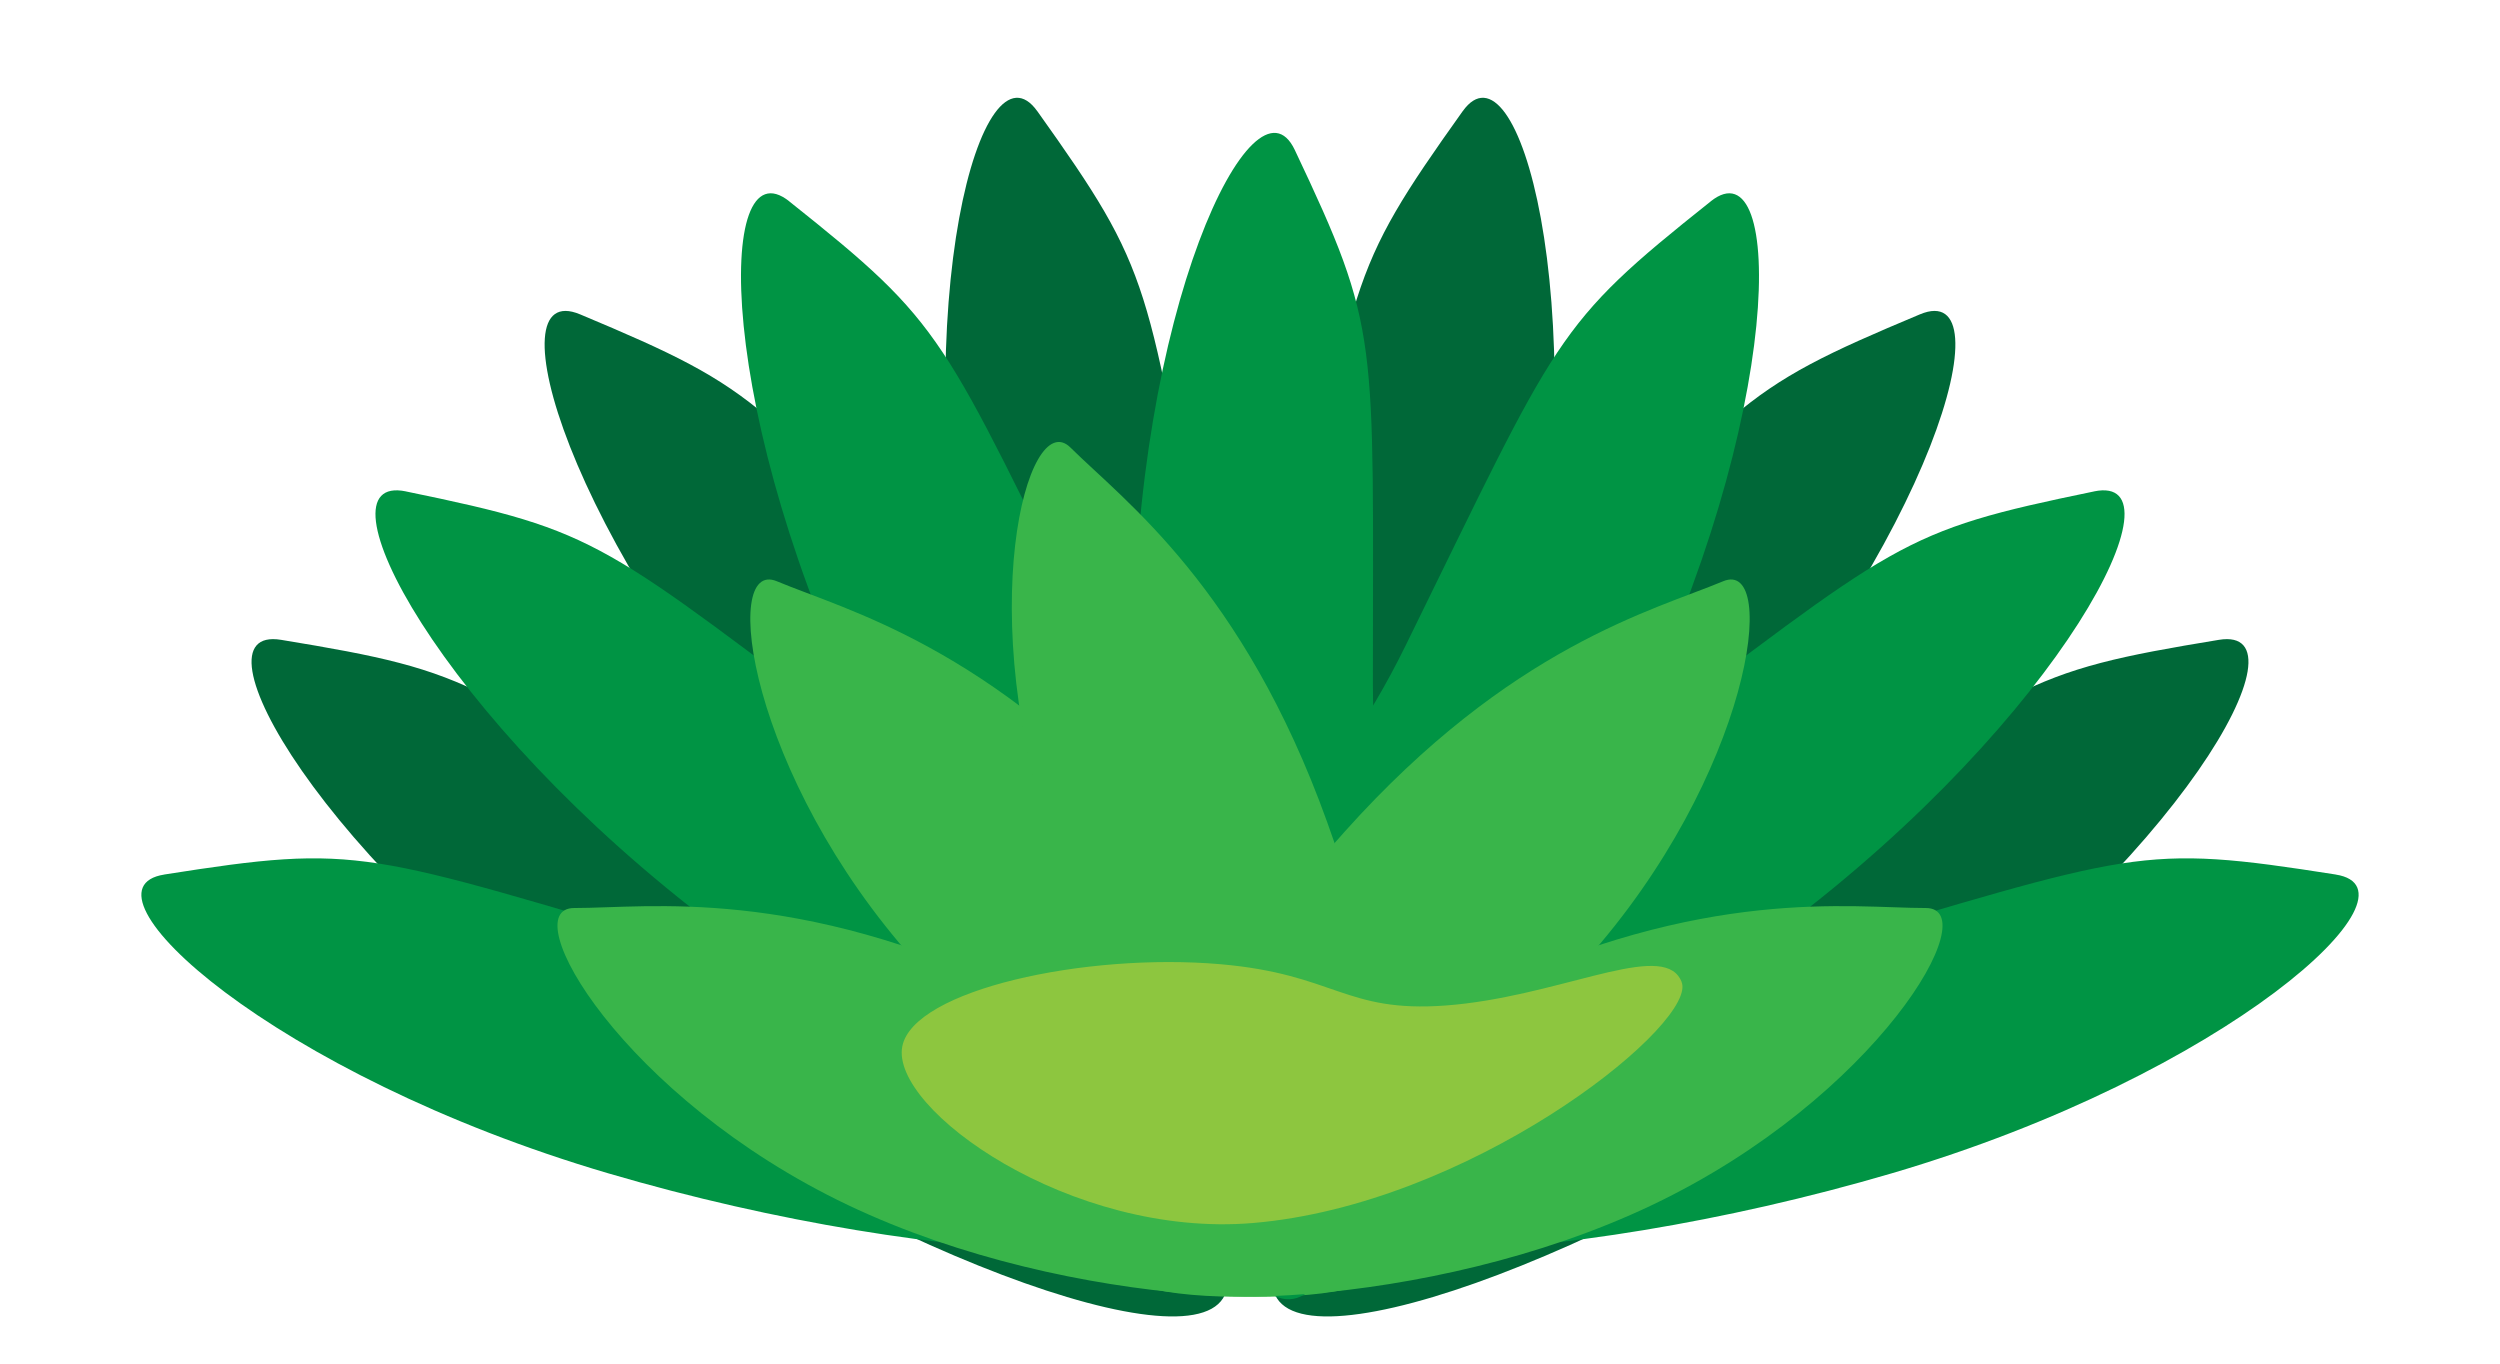
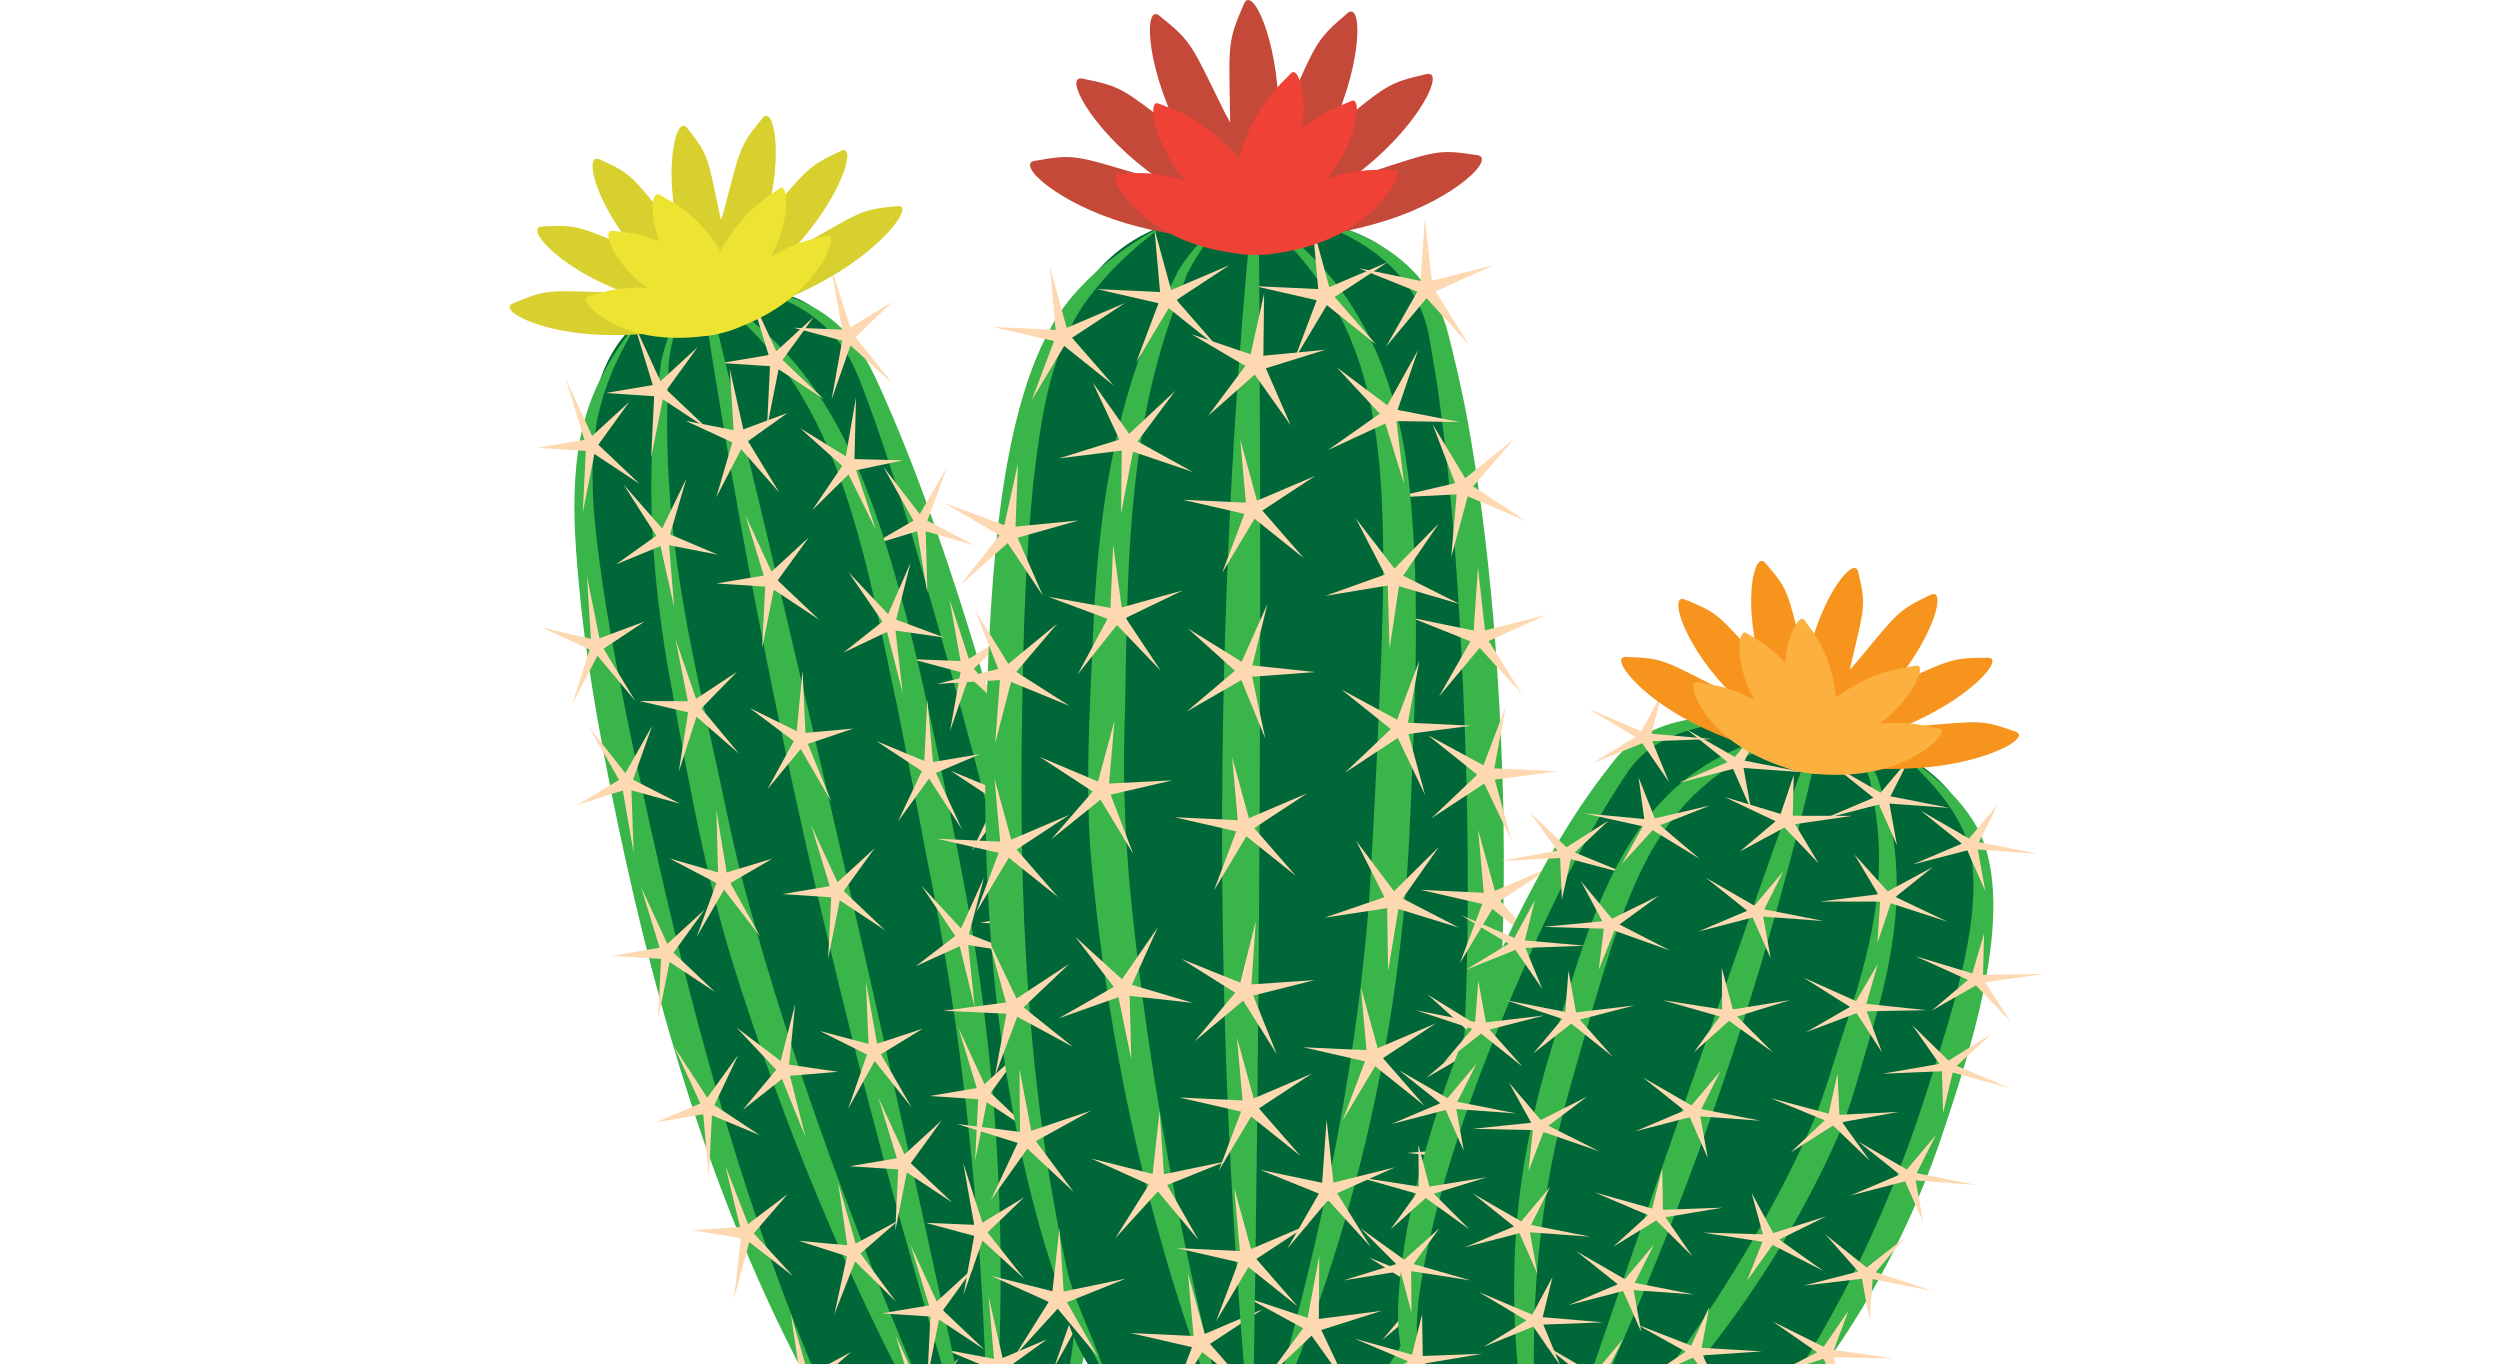
<svg xmlns="http://www.w3.org/2000/svg" id="Layer_1" data-name="Layer 1" viewBox="0 0 792 432">
  <defs>
    <style>
      .cls-1 {
-         fill: #8dc63f;
+         fill: #c54939;
      }

      .cls-2 {
-         fill: #009444;
+         fill: #fbb040;
      }

      .cls-3 {
+         fill: #ede331;
+       }
+ 
+       .cls-4 {
+         fill: #fed8b0;
+       }
+ 
+       .cls-5 {
+         fill: #d8d02e;
+       }
+ 
+       .cls-6 {
+         fill: #f7941d;
+       }
+ 
+       .cls-7 {
+         fill: #ef4136;
+       }
+ 
+       .cls-8 {
        fill: #006838;
      }

-       .cls-4 {
+       .cls-9 {
        fill: #39b54a;
      }
    </style>
  </defs>
-   <path class="cls-3" d="M608.24,99.58c-58.49,24.53-57.23,26.71-131.35,109.27-74.12,82.55-142.49,57.16-113.18,158.37,8.34,28.78,100.46-30.67,174.58-113.23,74.12-82.55,97.59-165.99,69.96-154.41Z" />
-   <path class="cls-3" d="M702.95,202.7c-62.58,10.31-61.86,12.74-153.08,75.88-91.22,63.15-151.86,22.61-146.78,127.85,1.44,29.93,104.83-6.58,196.06-69.72,91.22-63.15,133.38-138.88,103.81-134.01Z" />
-   <path class="cls-2" d="M739.97,277.05c-62.66-9.86-62.73-7.33-169.17,23.98-106.44,31.31-151.28-26.21-179.5,75.31-8.03,28.87,101.6,26.67,208.03-4.64,106.44-31.31,170.24-89.99,140.63-94.64Z" />
-   <path class="cls-2" d="M663.42,155.68c-62.12,12.81-61.3,15.2-149.93,81.94-88.62,66.74-150.83,28.67-141.55,133.62,2.64,29.85,104.49-10.76,193.11-77.51,88.62-66.74,127.72-144.11,98.37-138.06Z" />
-   <path class="cls-3" d="M463.36,35.25c-36.8,51.66-34.57,52.86-54.07,162.08-19.51,109.22-90.99,123.66-12.76,194.24,22.25,20.07,69.23-79,88.73-188.22,19.51-109.22-4.51-192.5-21.89-168.1Z" />
-   <path class="cls-2" d="M541.97,63.79c-49.63,39.5-47.82,41.26-96.73,140.84-48.9,99.59-121.6,93.73-65.9,183.16,15.84,25.44,88.35-56.81,137.25-156.4,48.9-99.59,48.82-186.26,25.37-167.61Z" />
-   <path class="cls-3" d="M183.76,99.58c58.49,24.53,57.23,26.71,131.35,109.27,74.12,82.55,142.49,57.16,113.18,158.37-8.34,28.78-100.46-30.67-174.58-113.23-74.12-82.55-97.59-165.99-69.96-154.41Z" />
-   <path class="cls-3" d="M89.05,202.7c62.58,10.31,61.86,12.74,153.08,75.88,91.22,63.15,151.86,22.61,146.78,127.85-1.44,29.93-104.83-6.58-196.06-69.72-91.22-63.15-133.38-138.88-103.81-134.01Z" />
-   <path class="cls-2" d="M52.03,277.05c62.66-9.86,62.73-7.33,169.17,23.98,106.44,31.31,151.28-26.21,179.5,75.31,8.03,28.87-101.6,26.67-208.03-4.64-106.44-31.31-170.24-89.99-140.63-94.64Z" />
-   <path class="cls-2" d="M128.58,155.68c62.12,12.81,61.3,15.2,149.93,81.94,88.62,66.74,150.83,28.67,141.55,133.62-2.64,29.85-104.49-10.76-193.11-77.51-88.62-66.74-127.72-144.11-98.37-138.06Z" />
-   <path class="cls-3" d="M328.64,35.25c36.8,51.66,34.57,52.86,54.07,162.08,19.51,109.22,90.99,123.66,12.76,194.24-22.25,20.07-69.23-79-88.73-188.22-19.51-109.22,4.51-192.5,21.89-168.1Z" />
-   <path class="cls-2" d="M250.03,63.79c49.63,39.5,47.82,41.26,96.73,140.84,48.9,99.59,121.6,93.73,65.9,183.16-15.84,25.44-88.35-56.81-137.25-156.4-48.9-99.59-48.82-186.26-25.37-167.61Z" />
-   <path class="cls-4" d="M437.63,402.71c-6.26,13.15-97.65,13.02-169-20.95-71.36-33.98-106.08-94.1-86.72-94.1,23.84,0,69.95-7.01,141.3,26.96,71.36,33.98,120.68,74.94,114.42,88.09Z" />
-   <path class="cls-4" d="M437.64,388.94c-10.85,9.72-95.11-25.65-147.84-84.53-52.72-58.88-61.56-127.74-43.7-120.27,21.99,9.2,67.24,20.51,119.96,79.39,52.72,58.88,82.43,115.69,71.58,125.41Z" />
-   <path class="cls-2" d="M410.19,47.51c27.14,57.33,24.74,58.11,24.74,169.06,0,110.95,67.84,137.73-21.58,193.46-25.43,15.85-54.26-89.94-54.26-200.89,0-110.95,38.28-188.71,51.1-161.63Z" />
-   <path class="cls-4" d="M439.64,403.57c-13.71,4.93-78.49-59.52-105.22-133.9-26.73-74.38-9.03-141.51,4.71-127.88,16.92,16.79,54.6,44.28,81.32,118.66,26.73,74.38,32.89,138.19,19.18,143.12Z" />
-   <path class="cls-4" d="M354.37,402.71c6.26,13.15,97.65,13.02,169-20.95,71.36-33.98,106.08-94.1,86.72-94.1-23.84,0-69.95-7.01-141.3,26.96-71.36,33.98-120.68,74.94-114.42,88.09Z" />
-   <path class="cls-4" d="M354.36,388.94c10.85,9.72,95.11-25.65,147.84-84.53,52.72-58.88,61.56-127.74,43.7-120.27-21.99,9.2-67.24,20.51-119.96,79.39-52.72,58.88-82.43,115.69-71.58,125.41Z" />
-   <path class="cls-1" d="M285.85,331.48c-3.9,19.87,53.33,60.84,111.09,55.97,68.21-5.75,137.31-60.35,136.05-75.24-.06-.73-.4-1.86-1.33-3.05-7.73-10.02-39.23,6.81-73.63,9.38-31.99,2.38-35.01-9.92-71.44-13.08-42.72-3.71-97.22,8.11-100.74,26.03Z" />
+   <g>
+     <path class="cls-8" d="M321.09,262.63c20.23,80.67,30.75,141.07,17.55,182.14-2.47,7.68-7.92,23.92-21.15,30.27-17.61,8.44-36.58-5.06-38.85-6.74-13.28-9.87-20.27-24.78-23.74-32.45-29.43-65.18-48.69-150.35-50.61-159-2.48-11.15-15.17-66.2-17.51-122.02-.53-12.61-.79-31.23,8.5-45.16,8.29-12.43,20.59-15.72,25.64-17.08,0,0,15.11-4.05,30.42,1.48,15.41,5.56,35.02,30.14,69.74,168.57Z" />
+     <g>
+       <path class="cls-9" d="M307.59,476.28c-32.42-54.4-57.51-113.17-76.22-173.66-9.12-30.48-14.43-61.67-20.11-93-4.15-25.46-6.37-51.58-3.91-77.36.47-5.97,1.36-11.9,2.12-17.83,1.58-6.98,4.27-13.83,8.14-19.85-3,6.45-4.88,13.26-5.77,20.3-.07,3.43-.24,7.9-.39,11.69-.5,17.6.72,35.22,3.14,52.64,3.56,25.32,9.73,49.99,15,75.09,1.61,7.72,3.31,15.29,5.18,22.89,18.06,68.41,44.29,134.33,72.82,199.1h0Z" />
+       <polygon class="cls-4" points="209.24 120.77 200.96 102.85 206.8 121.99 191.83 124.51 207.24 125.52 206.28 145 209.97 126.48 224.34 136 211.2 123.54 221.04 109.94 209.24 120.77" />
+       <polygon class="cls-4" points="209.77 167.43 197.53 153.48 207.91 169.71 195.16 178.8 209.25 172.98 213.61 192.55 211.95 172.72 227.4 175.73 212.27 169.3 217.46 151.59 209.77 167.43" />
+       <polygon class="cls-4" points="220.51 221.38 214 202.49 217.92 222.15 202.58 222.07 218 225.67 215.03 244.5 220.65 227.06 234.15 238.78 222.19 224.41 233.51 212.82 220.51 221.38" />
+       <polygon class="cls-4" points="230.21 276.4 226.95 256.65 227.48 276.4 212.11 271.96 226.96 279.75 220.72 296.76 229.37 281.83 240.88 296.78 231.38 279.76 244.73 271.99 230.21 276.4" />
+       <polygon class="cls-4" points="250.26 340.81 265.44 339.54 249.99 337.28 251.92 318.07 247.3 336.11 233.31 325.51 245.91 338.91 235.33 351.58 247.74 341.82 255.19 360.24 250.26 340.81" />
+       <polygon class="cls-4" points="271.07 393.97 265.53 374.72 268.42 394.51 252.99 393.08 268.32 397.99 264.32 416.36 270.9 399.61 283.86 412.39 272.6 397.12 284.61 386.65 271.07 393.97" />
+       <polygon class="cls-4" points="292.05 441.06 283.76 423.13 289.6 442.27 274.64 444.8 290.05 445.8 289.09 465.29 292.77 446.76 307.14 456.28 294.01 443.83 303.85 430.23 292.05 441.06" />
+     </g>
+     <g>
+       <path class="cls-9" d="M272.87,461.14c-6.31-10.1-14.27-19.04-20.07-29.5-27.31-52.96-44.4-110.67-56.68-168.8-4.87-23.29-9.34-46.7-12.01-70.36-2.27-23.4-5.13-49.18,5.49-71.2,3.46-7.19,7.82-13.97,13.15-19.88-6.46,9.73-11.4,20.65-13.67,32.1-3.24,19.2-.03,38.81,2.8,57.92,3.89,23.2,8.77,46.33,13.91,69.33,12.67,57.47,27.96,114.67,50.28,169.22,4.86,10.76,11.89,20.46,16.81,31.19h0Z" />
+       <polygon class="cls-4" points="187.58 138.11 179.3 120.19 185.14 139.33 170.17 141.86 185.58 142.86 184.62 162.34 188.31 143.82 202.68 153.34 189.54 140.89 199.38 127.29 187.58 138.11" />
+       <polygon class="cls-4" points="189.92 202.21 185.95 182.57 187.2 202.38 171.78 198.85 186.81 205.78 181.24 223.25 189.28 207.72 201.26 222.05 191.2 205.52 204.18 196.91 189.92 202.21" />
+       <polygon class="cls-4" points="198.11 244.96 186.48 230.15 196.12 247.07 182.84 255.03 197.31 250.42 200.73 270.14 200.04 250.38 215.42 254.61 200.53 247.01 206.62 229.9 198.11 244.96" />
+       <polygon class="cls-4" points="211.41 299.03 203.12 281.11 208.96 300.25 194 302.78 209.41 303.78 208.45 323.26 212.13 304.74 226.5 314.26 213.36 301.81 223.21 288.21 211.41 299.03" />
+       <polygon class="cls-4" points="226.31 350.11 233.89 334.17 224.05 347.77 213.58 331.63 221.86 349.56 207.82 355.53 222.78 353 224.57 372.83 225.54 353.35 240.69 359.63 226.31 350.11" />
+       <polygon class="cls-4" points="234.46 388.73 219.24 389.71 234.7 392.26 232.53 411.4 237.37 393.48 251.26 404.33 238.8 390.71 249.54 378.28 237 387.78 229.76 369.24 234.46 388.73" />
+       <polygon class="cls-4" points="253.46 436.14 238.03 434.72 253.35 439.63 249.36 458 255.94 441.25 268.9 454.02 257.64 438.76 269.65 428.29 256.1 435.61 250.57 416.36 253.46 436.14" />
+     </g>
+     <g>
+       <path class="cls-9" d="M235.89,91.62c13.1.03,26.13,5.91,34.28,16.33,2.79,3.44,5.1,7.29,6.98,11.28,7.22,15.57,13.43,31.54,19.09,47.68,11.38,32.25,20.74,65.13,29.07,98.29,8.08,33.26,15.03,66.83,18.9,100.86,4.6,35.24,3.95,69.12-15.85,99.97,11.03-23.1,14.43-48.68,11.57-73.8-9.68-75.64-29.87-149.74-51.06-222.88-3.45-11.31-7.92-25.1-11.8-36.28-2.49-6.51-5.77-17.14-9.98-22.81-7.03-10.52-18.56-16.93-31.19-18.63h0Z" />
+       <polygon class="cls-4" points="269.41 103.73 263.26 84.7 266.79 104.42 251.41 103.83 266.81 107.92 263.45 126.59 269.43 109.41 282.74 121.53 271.04 106.81 282.62 95.64 269.41 103.73" />
+       <polygon class="cls-4" points="291.38 162.87 279.87 147.92 289.37 164.94 276.02 172.71 290.54 168.3 293.8 188.05 293.27 168.31 308.64 172.75 293.79 164.95 300.03 147.94 291.38 162.87" />
+       <polygon class="cls-4" points="306.91 208.72 300.77 189.7 304.3 209.41 288.92 208.83 304.32 212.92 300.96 231.58 306.94 214.4 320.25 226.52 308.54 211.81 320.13 200.63 306.91 208.72" />
+       <polygon class="cls-4" points="319.02 250.79 317.23 230.96 316.27 250.45 301.12 244.17 315.49 253.68 307.91 269.63 317.76 256.03 328.23 272.16 319.94 254.24 333.98 248.27 319.02 250.79" />
+       <polygon class="cls-4" points="327.94 288.54 319.65 270.62 325.5 289.76 310.53 292.29 325.94 293.29 324.98 312.77 328.66 294.25 343.03 303.77 329.9 291.32 339.74 277.72 327.94 288.54" />
+       <polygon class="cls-4" points="337.41 332.13 336.52 312.35 334.66 331.58 319.71 324.21 333.73 334.73 325.38 349.96 335.9 337.22 345.69 354 338.18 335.62 352.57 330.76 337.41 332.13" />
+       <polygon class="cls-4" points="342.88 367.73 333.09 350.95 340.6 369.34 326.21 374.2 341.37 372.83 342.26 392.61 344.12 373.37 359.07 380.74 345.06 370.23 353.4 355 342.88 367.73" />
+       <polygon class="cls-4" points="343.12 412.6 339.59 392.89 340.4 412.67 325 408.58 339.93 416.04 333.94 433.23 342.36 418.07 354.06 432.78 344.33 415.94 357.55 407.85 343.12 412.6" />
+     </g>
+     <g>
+       <path class="cls-9" d="M222.48,91.87c25.93,12.51,41.82,36.77,51.97,62.89,6.84,17.64,11.91,36.68,16.3,55.1,4.77,20.49,9.09,41.48,13.08,62.08,13.35,66.44,16.71,135.2,9.36,202.53-.64-67.45-5.68-134.57-19.17-200.64-2.67-14.25-6.87-35.15-9.69-49.63-10.39-47.42-18-103.64-61.86-132.33h0Z" />
+       <polygon class="cls-4" points="245.94 111.26 237.65 93.34 243.5 112.48 228.53 115.01 243.94 116.01 242.98 135.49 246.66 116.97 261.03 126.49 247.9 114.04 257.74 100.44 245.94 111.26" />
+       <polygon class="cls-4" points="270.7 145.44 271.18 125.85 267.96 144.58 253.42 135.61 266.81 147.58 257.34 161.62 268.82 150.28 277.51 167.93 271.23 148.96 286.06 145.83 270.7 145.44" />
+       <polygon class="cls-4" points="281.35 194.57 268.74 181.2 279.57 196.95 267.19 206.75 281.01 200.17 285.98 219.59 283.69 199.77 299.14 201.97 283.9 196.31 288.48 178.25 281.35 194.57" />
+       <polygon class="cls-4" points="295.57 241.41 293.78 221.58 292.82 241.07 277.67 234.79 292.04 244.3 284.47 260.25 294.31 246.65 304.78 262.78 296.5 244.86 310.54 238.89 295.57 241.41" />
+       <polygon class="cls-4" points="304.44 294.16 291.94 280.61 302.63 296.51 290.13 306.09 304.04 299.75 308.82 319.22 306.72 299.39 322.18 301.85 306.97 295.94 311.74 277.99 304.44 294.16" />
+       <polygon class="cls-4" points="311.89 343.48 303.6 325.56 309.44 344.7 294.48 347.22 309.89 348.23 308.93 367.71 312.61 349.19 326.98 358.71 313.84 346.25 323.68 332.65 311.89 343.48" />
+       <polygon class="cls-4" points="311.23 387.35 305.12 368.31 308.62 388.03 293.23 387.39 308.62 391.53 305.23 410.18 311.24 393.02 324.53 405.18 312.86 390.43 324.46 379.3 311.23 387.35" />
+       <polygon class="cls-4" points="318.98 433.48 331.68 424.3 317.62 430.22 313.18 410.67 314.92 430.49 299.48 427.59 314.62 433.93 309.51 451.68 317.12 435.77 329.42 449.65 318.98 433.48" />
+     </g>
+     <g>
+       <path class="cls-9" d="M312.09,476.84c-41.93-131.84-73.02-267.23-92.65-404.19,33.21,134.24,64.02,268.9,92.65,404.19h0Z" />
+       <polygon class="cls-4" points="235.48 136.03 231.18 116.76 232.41 136.27 217.2 133.31 232 140.14 226.9 157.58 234.82 142.3 246.88 156.04 236.97 139.76 249.52 130.81 235.48 136.03" />
+       <polygon class="cls-4" points="244.41 181.1 236.12 163.18 241.96 182.32 227 184.84 242.41 185.85 241.45 205.33 245.13 186.81 259.5 196.33 246.37 183.87 256.21 170.27 244.41 181.1" />
+       <polygon class="cls-4" points="255.92 235.67 270.32 230.81 255.15 232.18 254.26 212.4 252.4 231.63 237.46 224.27 251.47 234.78 243.13 250.01 253.65 237.28 263.43 254.06 255.92 235.67" />
+       <polygon class="cls-4" points="265.32 279.51 257.03 261.58 262.87 280.73 247.91 283.25 263.32 284.26 262.36 303.74 266.04 285.22 280.41 294.73 267.27 282.28 277.12 268.68 265.32 279.51" />
+       <polygon class="cls-4" points="277.86 330.65 274.33 310.94 275.14 330.71 259.74 326.62 274.67 334.09 268.68 351.28 277.1 336.12 288.8 350.83 279.07 333.99 292.29 325.9 277.86 330.65" />
+       <polygon class="cls-4" points="286.57 365.72 278.28 347.8 284.12 366.94 269.16 369.47 284.57 370.47 283.61 389.95 287.29 371.43 301.66 380.95 288.52 368.5 298.36 354.9 286.57 365.72" />
+       <polygon class="cls-4" points="296.76 412.33 288.47 394.41 294.32 413.55 279.35 416.07 294.76 417.08 293.8 436.56 297.48 418.04 311.85 427.56 298.72 415.1 308.56 401.5 296.76 412.33" />
+     </g>
+   </g>
+   <g>
+     <path class="cls-8" d="M472.52,255.42c1.87,83.15-2.69,144.37-32,181.38-5.48,6.92-17.37,21.5-36.31,24.68-25.21,4.23-45.59-13.22-48-15.37-14.14-12.63-18.68-28.73-20.84-36.99-18.35-70.15-17.63-157.47-17.51-166.33.15-11.42.31-67.92,14.03-122.82,3.1-12.41,8.35-30.6,24.49-42.05,14.4-10.22,31.23-10.65,38.14-10.82,0,0,20.67-.52,38.73,8.34,18.18,8.91,36.07,37.29,39.28,179.99Z" />
+     <g>
+       <path class="cls-9" d="M391.09,460.44c-24.51-59.16-39.2-122.26-45.2-185.98-2.26-23.15-.7-48.93.34-72.21,1.36-36.05,6.06-72.91,21.84-105.8,1.66-3.54,3.76-7.77,5.27-10.84,4.27-6.77,9.86-12.68,16.32-17.33-5.48,5.29-10.48,12.13-13.63,18.61-1.08,3.12-2.73,7.55-4.05,11.14-15.19,41.17-14.77,85.1-15.6,128.47-.94,23.62.42,47.13,3.25,70.58,6.2,55.2,17.33,109.64,31.47,163.37h0Z" />
+       <polygon class="cls-4" points="371.02 91.89 365.72 72.55 367.51 92.52 347.48 91.58 367.02 96.06 359.94 114.81 370.24 97.61 385.89 110.14 372.71 95.03 389.46 84.02 371.02 91.89" />
+       <polygon class="cls-4" points="357.71 137.45 346.13 121.09 354.62 139.25 335.48 145.21 355.38 142.74 355.13 162.79 358.93 143.1 377.92 149.53 360.37 139.84 372.36 123.76 357.71 137.45" />
+       <polygon class="cls-4" points="355.36 192.43 352.65 172.56 351.8 192.59 332.07 189.04 350.85 196.04 341.37 213.7 353.84 198 367.71 212.47 356.62 195.77 374.68 187.05 355.36 192.43" />
+       <polygon class="cls-4" points="351.36 248.22 353.08 228.24 347.85 247.59 329.38 239.79 346.17 250.75 333.03 265.9 348.65 253.32 358.99 270.49 351.86 251.75 371.38 247.22 351.36 248.22" />
+       <polygon class="cls-4" points="357.87 315.5 377.8 317.7 358.57 312 366.82 293.72 355.46 310.25 340.63 296.75 352.84 312.66 335.42 322.6 354.32 315.91 358.39 335.54 357.87 315.5" />
+       <polygon class="cls-4" points="368.73 371.99 367.37 351.99 365.16 371.91 345.71 367.03 363.98 375.28 353.33 392.27 366.83 377.44 379.68 392.83 369.76 375.41 388.36 367.93 368.73 371.99" />
+       <polygon class="cls-4" points="381.63 422.61 376.33 403.27 378.12 423.24 358.09 422.3 377.63 426.78 370.56 445.53 380.85 428.33 396.5 440.86 383.32 425.75 400.07 414.74 381.63 422.61" />
+     </g>
+     <g>
+       <path class="cls-9" d="M350.92,437.82c-4.94-11.14-12.13-21.1-16.46-32.57-19.22-57.98-23.74-119.93-22.01-180.68,1.49-36.69,3.1-102.26,27.13-130.54,8-9.39,17.99-16.88,28.89-22.49-9.64,7.03-18.51,15.43-25.31,25.2-10.94,16.49-13.49,36.86-15.81,56.15-2.45,23.79-3.16,47.94-3.53,71.92-1.14,59.9,1.53,120.44,14.6,179.08,3.2,11.61,9.25,22.33,12.5,33.93h0Z" />
+       <polygon class="cls-4" points="337.93 103.87 332.63 84.53 334.41 104.5 314.39 103.57 333.93 108.04 326.85 126.8 337.14 109.59 352.8 122.12 339.62 107.01 356.37 96 337.93 103.87" />
+       <polygon class="cls-4" points="321.71 166.83 322.5 146.79 318.17 166.37 299.36 159.43 316.64 169.6 304.23 185.34 319.24 172.05 330.38 188.72 322.37 170.34 341.67 164.89 321.71 166.83" />
+       <polygon class="cls-4" points="319.44 210.32 308.91 193.26 316.25 211.92 296.77 216.66 316.78 215.45 315.28 235.44 320.31 216.03 338.85 223.65 321.95 212.87 334.92 197.58 319.44 210.32" />
+       <polygon class="cls-4" points="320.36 266 315.06 246.66 316.85 266.63 296.82 265.7 316.37 270.17 309.29 288.93 319.58 271.72 335.23 284.25 322.05 269.14 338.8 258.13 320.36 266" />
+       <polygon class="cls-4" points="324.25 319.13 338.78 305.31 322.03 316.33 313.38 298.24 318.68 317.58 298.81 320.21 318.83 321.14 315.2 340.86 322.27 322.1 339.9 331.65 324.25 319.13" />
+       <polygon class="cls-4" points="323.16 358.59 303.27 356.09 322.4 362.08 313.88 380.22 325.49 363.88 340.11 377.59 328.15 361.5 345.71 351.83 326.71 358.23 322.95 338.54 323.16 358.59" />
+       <polygon class="cls-4" points="333.41 409.07 313.96 404.18 332.23 412.44 321.57 429.43 335.07 414.6 347.93 429.99 338.01 412.57 356.61 405.09 336.98 409.15 335.62 389.15 333.41 409.07" />
+     </g>
+     <g>
+       <path class="cls-9" d="M414.08,69.54c20.33,3.06,39.8,15.41,44.81,36.63,2.16,8.38,4.25,17.5,5.85,25.98,7.55,41.35,10.55,83.4,11.55,125.37.54,35.4-.63,70.97-5.9,106.03-.91,6.43-2.27,13.31-3.54,19.7-5.43,28.61-22.36,55.23-45.96,71.91,19.05-18.17,32.43-41.26,37.06-66.97,4.36-25.75,5.88-51.89,6.66-78.01.96-34.89.11-70.07-1.71-104.92-1.42-26.17-3.29-52.39-6.9-78.35-.77-6.02-2.07-13.39-3.1-19.37-3.12-20.11-20.33-32.36-38.84-38h0Z" />
+       <polygon class="cls-4" points="453.6 88.93 451.39 69.01 450.03 89.01 430.4 84.95 449 92.43 439.08 109.85 451.93 94.46 465.43 109.29 454.78 92.31 473.05 84.05 453.6 88.93" />
+       <polygon class="cls-4" points="464.18 151.52 453.83 134.35 460.97 153.08 441.44 157.62 461.46 156.62 459.74 176.59 464.98 157.24 483.44 165.05 466.65 154.09 479.79 138.94 464.18 151.52" />
+       <polygon class="cls-4" points="470.43 199.7 468.22 179.77 466.86 199.77 447.22 195.72 465.83 203.19 455.9 220.61 468.76 205.23 482.26 220.05 471.6 203.07 489.87 194.81 470.43 199.7" />
+       <polygon class="cls-4" points="473.4 243.41 477.04 223.7 469.96 242.45 452.34 232.9 467.99 245.43 453.46 259.24 470.21 248.22 478.85 266.31 473.55 246.98 493.43 244.35 473.4 243.41" />
+       <polygon class="cls-4" points="473.57 282.2 468.27 262.87 470.06 282.84 450.03 281.9 469.58 286.38 462.5 305.13 472.79 287.93 488.44 300.46 475.26 285.35 492.01 274.34 473.57 282.2" />
+       <polygon class="cls-4" points="472.7 326.8 477.48 307.33 469.32 325.64 452.28 315.08 467.18 328.5 451.87 341.44 469.23 331.42 476.81 349.98 472.65 330.37 492.64 328.9 472.7 326.8" />
+       <polygon class="cls-4" points="469.07 362.72 461.5 344.16 465.66 363.77 445.67 365.24 465.6 367.34 460.82 386.81 468.98 368.49 486.02 379.06 471.13 365.64 486.44 352.7 469.07 362.72" />
+       <polygon class="cls-4" points="455.93 406.48 457.29 386.47 452.41 405.92 433.8 398.44 450.79 409.1 437.93 424.48 453.31 411.62 463.97 428.61 456.49 410 475.93 405.12 455.93 406.48" />
+     </g>
+     <g>
+       <path class="cls-9" d="M396.73,66.74c32.93,19.55,46.17,51.5,49.86,88.24,3.51,34.55,1.57,69.33.17,103.89-2.72,69.23-19.06,138.16-47.91,201.07,17.45-57.6,30.49-116.1,35-176.03.87-15.28,2.05-36.29,2.67-51.34,1.11-25.55,2.51-51.41,1.11-76.82-.99-16.86-3.51-33.67-10.09-49.11-6.51-15.64-17.62-29.26-30.8-39.9h0Z" />
+       <polygon class="cls-4" points="421.13 90.95 415.83 71.61 417.61 91.58 397.59 90.65 417.13 95.12 410.05 113.88 420.34 96.67 436 109.2 422.82 94.09 439.57 83.08 421.13 90.95" />
+       <polygon class="cls-4" points="442.76 129.85 449.25 110.88 439.5 128.4 423.46 116.36 437.11 131.05 420.71 142.58 438.89 134.14 444.79 153.3 442.39 133.4 462.43 133.71 442.76 129.85" />
+       <polygon class="cls-4" points="441.76 180.11 429.52 164.24 438.74 182.03 419.86 188.77 439.64 185.49 440.21 205.53 443.2 185.71 462.44 191.36 444.51 182.38 455.83 165.84 441.76 180.11" />
+       <polygon class="cls-4" points="446.03 228.96 449.66 209.24 442.59 228 424.96 218.45 440.61 230.98 426.08 244.79 442.83 233.77 451.48 251.86 446.18 232.53 466.05 229.89 446.03 228.96" />
+       <polygon class="cls-4" points="441.63 282.35 429.59 266.31 438.59 284.23 419.62 290.72 439.44 287.7 439.75 307.74 443 287.96 462.16 293.86 444.35 284.65 455.88 268.25 441.63 282.35" />
+       <polygon class="cls-4" points="436.43 332.07 431.13 312.73 432.92 332.7 412.89 331.77 432.43 336.24 425.35 355 435.65 337.79 451.3 350.32 438.12 335.22 454.87 324.2 436.43 332.07" />
+       <polygon class="cls-4" points="422.43 374.65 420.27 354.71 418.86 374.71 399.24 370.61 417.83 378.13 407.86 395.53 420.75 380.17 434.22 395.03 423.6 378.02 441.89 369.81 422.43 374.65" />
+       <polygon class="cls-4" points="418.58 421.34 437.69 415.27 417.81 417.85 417.95 397.8 414.26 417.51 395.23 411.18 412.83 420.78 400.94 436.92 415.51 423.15 427.18 439.45 418.58 421.34" />
+     </g>
+     <g>
+       <path class="cls-9" d="M396.71,462c-13.3-137.77-12.73-277.03,1.87-414.67,1.33,133.86.61,280.82-1.87,414.67h0Z" />
+       <polygon class="cls-4" points="400.23 112.7 400.47 92.96 396.21 112.24 377.51 105.9 394.52 115.92 382.72 131.74 397.5 118.66 408.91 134.77 401.03 116.67 419.88 110.8 400.23 112.7" />
+       <polygon class="cls-4" points="398.22 158.62 392.92 139.28 394.7 159.25 374.68 158.32 394.22 162.79 387.14 181.55 397.43 164.34 413.09 176.87 399.91 161.76 416.66 150.75 398.22 158.62" />
+       <polygon class="cls-4" points="396.68 214.38 416.68 212.91 396.74 210.81 401.52 191.34 393.36 209.65 376.32 199.09 391.22 212.5 375.91 225.45 393.27 215.43 400.85 233.99 396.68 214.38" />
+       <polygon class="cls-4" points="395.64 259.2 390.34 239.87 392.12 259.84 372.1 258.9 391.64 263.38 384.56 282.13 394.86 264.93 410.51 277.46 397.33 262.35 414.08 251.34 395.64 259.2" />
+       <polygon class="cls-4" points="396.46 311.86 397.82 291.86 392.93 311.3 374.33 303.83 391.31 314.49 378.46 329.87 393.84 317.01 404.5 333.99 397.02 315.39 416.46 310.5 396.46 311.86" />
+       <polygon class="cls-4" points="397.16 347.99 391.86 328.66 393.64 348.63 373.62 347.69 393.16 352.16 386.08 370.92 396.37 353.72 412.03 366.24 398.84 351.14 415.6 340.12 397.16 347.99" />
+       <polygon class="cls-4" points="396.31 395.7 391.01 376.36 392.8 396.33 372.77 395.39 392.31 399.87 385.24 418.62 395.53 401.42 411.18 413.95 398 398.84 414.75 387.83 396.31 395.7" />
+     </g>
+   </g>
+   <g>
+     <path class="cls-1" d="M327.77,50.97c12.73-2.27,12.76-1.73,34.57,4.66,21.81,6.39,30.73-5.99,36.87,15.57,1.75,6.13-20.6,5.95-42.42-.44-21.81-6.39-35.04-18.73-29.02-19.8Z" />
+     <path class="cls-1" d="M342.91,24.9c12.71,2.56,12.55,3.08,30.87,17.06,18.32,13.99,30.85,5.71,29.36,28.1-.42,6.37-21.34-2.02-39.65-16s-26.58-30.37-20.57-29.16Z" />
+     <path class="cls-1" d="M367.31,4.99c10.27,8.29,9.9,8.67,20.25,29.76,10.35,21.09,25.14,19.65,14.13,38.86-3.13,5.46-18.22-11.87-28.57-32.97-10.35-21.09-10.66-39.57-5.81-35.65Z" />
+     <path class="cls-1" d="M467.98,49.14c-12.81-1.93-12.81-1.4-34.39,5.56-21.57,6.96-30.93-5.18-36.3,16.53-1.53,6.17,20.81,5.41,42.38-1.54s34.35-19.63,28.3-20.55Z" />
+     <path class="cls-1" d="M451.91,23.47c-12.61,2.9-12.44,3.4-30.24,17.86-17.81,14.46-30.63,6.51-28.34,28.86.65,6.36,21.25-2.57,39.06-17.03,17.81-14.46,25.48-31.05,19.52-29.69Z" />
+     <path class="cls-1" d="M426.81,4.21c-9.96,8.55-9.59,8.92-19.18,30.28-9.59,21.36-24.43,20.3-12.73,39.21,3.33,5.38,17.79-12.34,27.38-33.7,9.59-21.36,9.24-39.83,4.53-35.79Z" />
+     <path class="cls-7" d="M389.9,79.09c1.33,2.79,19.95,2.52,34.36-4.92,14.41-7.43,21.26-20.34,17.32-20.29-4.86.06-14.28-1.31-28.7,6.12-14.41,7.43-24.31,16.29-22.98,19.08Z" />
+     <path class="cls-7" d="M389.85,76.15c2.25,2.04,19.29-5.72,29.81-18.41s12.06-27.39,8.45-25.75c-4.45,2.02-13.63,4.55-24.15,17.24-10.52,12.69-16.36,24.88-14.11,26.92Z" />
+     <path class="cls-1" d="M394.11,1.17c-5.31,12.29-4.82,12.45-4.4,36.1.42,23.65-13.3,29.54,5.14,41.17,5.24,3.31,10.72-19.31,10.29-42.96s-8.52-40.12-11.03-34.31Z" />
+     <path class="cls-7" d="M389.5,79.28c2.81,1.01,15.77-12.9,20.93-28.82,5.16-15.92,1.3-30.19-1.45-27.24-3.38,3.62-10.96,9.58-16.12,25.51-5.16,15.92-6.18,29.54-3.37,30.55Z" />
+     <path class="cls-7" d="M406.87,78.86c-1.23,2.82-19.85,3.04-34.52-4.02-14.67-7.05-21.98-19.77-18.03-19.82,4.86-.06,14.23-1.68,28.9,5.37,14.67,7.05,24.88,15.65,23.65,18.47Z" />
+     <path class="cls-7" d="M406.82,75.93c-2.17,2.1-19.48-5.21-30.45-17.62s-13.03-27.06-9.36-25.52c4.52,1.9,13.78,4.19,24.75,16.6,10.97,12.41,17.24,24.44,15.07,26.54Z" />
+   </g>
+   <g>
+     <path class="cls-8" d="M465.48,331.43c-20.18,51.46-29.54,90.61-10.59,119.95,3.54,5.49,11.32,17.12,28.16,23.15,22.41,8.02,45.17,1.49,47.88.66,15.9-4.86,23.68-13.93,27.51-18.62,32.57-39.83,51.26-94.44,53.13-99.99,2.4-7.15,14.78-42.42,14.25-79.59-.12-8.4-.95-20.87-13.35-31.45-11.07-9.45-26.57-13.31-32.93-14.89,0,0-19.03-4.74-37.73-3.07-18.82,1.67-41.69,15.56-76.32,103.86Z" />
+     <g>
+       <path class="cls-9" d="M495.43,476.68c30.59-37.38,59.38-76.75,78.88-121.01,3.98-9.54,6.96-20.57,10.24-30.4,7.74-23.12,13.57-45.69,9.27-70.19-.43-2.49-1.12-5.99-1.4-7.89-1.57-4.91-5.01-10.52-8.66-14.78,4.58,3.85,8.53,8.55,11.1,14.03.62,2.05,1.64,5.37,2.38,7.9,7.21,24.79,2.69,49.27-4.6,73.4-2.76,9.26-6.2,22.49-9.95,31.31-19.67,45.07-50.79,85-87.27,117.62h0Z" />
+       <polygon class="cls-4" points="595.79 251.12 604.99 240.19 598.9 252.26 617.66 255.96 598.56 254.57 600.96 267.78 595.24 254.86 577.96 259.33 593.52 252.72 580.45 242.27 595.79 251.12" />
+       <polygon class="cls-4" points="598.01 282.38 612.37 274.65 600.47 284.16 616.88 291.96 599 286.17 594.78 298.73 595.62 285.64 576.61 285.6 595.01 283.3 587.48 270.71 598.01 282.38" />
+       <polygon class="cls-4" points="587.99 317.16 594.91 305.35 591.25 318.03 610.32 320.02 591.36 320.38 596.23 333.42 588.16 320.96 572.1 327.03 586.08 318.98 571.29 309.68 587.99 317.16" />
+       <polygon class="cls-4" points="579.32 352.81 582.15 339.99 582.71 353.17 601.55 352.25 583.57 355.5 592.37 367.75 580.7 356.57 567.3 365.07 578.07 354.91 560.99 347.91 579.32 352.81" />
+       <polygon class="cls-4" points="558.36 393.38 539.41 390.49 558.48 391.04 554.9 377.89 561.75 390.62 578.48 385.37 563.65 392.68 577.58 402.6 561.55 394.39 553.43 405.77 558.36 393.38" />
+       <polygon class="cls-4" points="535.77 426.29 541.47 414.11 539.09 427 558.19 428.11 539.43 429.36 545.54 442.22 536.32 430.1 521 436.94 534.05 428.2 518.48 419.57 535.77 426.29" />
+     </g>
+     <g>
+       <path class="cls-9" d="M537.66,471.14c7.26-8.19,17.13-14.38,23.29-23.45,22.14-31.69,38.53-67.05,50.09-103.84,6.55-21.14,19.72-58.46,11.55-79.19-4.01-9.93-12.07-18.4-19.93-25.69,9.55,6.08,18.58,13.72,24.06,23.83,12.97,25.86-3.65,73.43-12.45,99.77-11.24,31.91-27.99,62-50.22,87.53-7.4,8.91-17.66,13.84-26.39,21.05h0Z" />
+       <polygon class="cls-4" points="623.79 265.66 632.98 254.73 626.9 266.8 645.66 270.5 626.56 269.11 628.96 282.32 623.24 269.39 605.96 273.86 621.52 267.26 608.45 256.81 623.79 265.66" />
+       <polygon class="cls-4" points="624.84 308.38 628.56 295.72 628.22 308.85 647.18 308.55 628.92 311.19 636.92 323.66 625.97 312.17 611.95 320.18 623.45 310.43 606.78 302.91 624.84 308.38" />
+       <polygon class="cls-4" points="617.29 335.99 630.83 327.6 619.89 337.67 636.89 344.79 618.62 339.76 615.58 352.55 615.22 339.37 596.35 340.16 614.4 337.04 605.78 324.74 617.29 335.99" />
+       <polygon class="cls-4" points="604.09 370.52 613.29 359.59 607.2 371.66 625.96 375.36 606.87 373.97 609.26 387.18 603.54 374.25 586.26 378.72 601.83 372.12 588.75 361.67 604.09 370.52" />
+       <polygon class="cls-4" points="588.7 402.82 578.3 391.1 591.38 401.55 603.4 392.12 594.2 403.04 612.03 408.93 593.27 405.23 592.27 418.31 589.87 405.1 571.42 407.29 588.7 402.82" />
+       <polygon class="cls-4" points="580.95 427.66 599.94 430.35 580.88 430 584.75 443.14 577.63 430.46 561.04 435.89 575.68 428.41 561.56 418.63 577.74 426.68 585.6 415.21 580.95 427.66" />
+     </g>
+     <g>
+       <path class="cls-9" d="M560.85,227.99c-15.63.45-34.99,2.2-44.74,15.92-11.18,16.46-20.28,34.22-28.64,52.28-15.15,33.36-28.98,67.87-36.15,103.89-2.22,11.71-4.04,23.78-.41,35.44,3.25,11.7,10.15,22.3,18.06,31.49-14.33-11.87-25.78-29.69-26.07-49.07-.11-9.52,1.22-18.97,2.81-28.33,6.38-33.86,18.94-66.25,33.99-97.13,8.34-16.74,17.58-33.35,29.06-48.21,0,0,2.9-3.72,2.9-3.72,11.7-14.27,32.38-14.85,49.17-12.56h0Z" />
+       <polygon class="cls-4" points="519.94 231.64 526.4 219.69 523.23 232.45 542.32 234.12 523.42 234.8 528.75 247.79 520.26 235.45 504.46 241.81 518.1 233.49 503.01 224.44 519.94 231.64" />
+       <polygon class="cls-4" points="496.26 268.41 509.65 259.92 498.88 270.07 515.97 277.07 497.64 272.17 494.8 285 494.25 271.81 475.41 272.74 493.39 269.49 484.59 257.24 496.26 268.41" />
+       <polygon class="cls-4" points="479.78 297.12 486.24 285.17 483.07 297.93 502.16 299.6 483.26 300.29 488.59 313.27 480.09 300.93 464.3 307.29 477.94 298.98 462.85 289.92 479.78 297.12" />
+       <polygon class="cls-4" points="467.32 323.75 468.33 310.68 470.72 323.89 489.17 321.7 471.89 326.17 482.29 337.88 469.21 327.44 457.19 336.87 466.39 325.94 448.56 320.06 467.32 323.75" />
+       <polygon class="cls-4" points="458.56 347.91 467.76 336.98 461.67 349.05 480.43 352.75 461.34 351.36 463.73 364.57 458.01 351.64 440.73 356.12 456.3 349.51 443.22 339.06 458.56 347.91" />
+       <polygon class="cls-4" points="449.47 375.91 449.36 362.74 452.86 375.91 470.99 372.96 454.21 378.14 465.53 389.48 451.66 379.53 440.53 389.49 448.73 378.14 430.53 372.96 449.47 375.91" />
+       <polygon class="cls-4" points="444.86 399.08 456 389.12 447.79 400.46 465.99 405.65 447.05 402.7 447.16 415.86 443.67 402.7 425.54 405.65 442.31 400.46 431 389.12 444.86 399.08" />
+       <polygon class="cls-4" points="447.33 429.17 450.51 416.41 450.72 429.58 469.61 428.89 451.52 431.91 460.02 444.25 448.62 432.95 434.98 441.26 446.03 431.25 429.1 424.06 447.33 429.17" />
+     </g>
+     <g>
+       <path class="cls-9" d="M577.55,229.95c-49.51,14.09-59.29,43.14-72.69,88.54-3.22,11.23-6.65,22.73-9.64,33.97-3.6,14.09-6.11,28.51-7.58,42.99-2.79,26.29-1.97,52.69.71,79.26-6.12-22.95-9.06-46.88-8.63-70.86.28-23.96,4.53-47.96,11.52-70.84,8.17-27.1,16.58-61.06,37.4-81.41,1.46-1.59,3.57-3.17,5.2-4.58,1.25-1.17,4.21-3.03,5.6-4.04,0,0,.94-.65.94-.65.32-.2.66-.38.99-.57,10.97-6.52,23.57-10.34,36.18-11.8h0Z" />
+       <polygon class="cls-4" points="549.58 239.83 558.77 228.91 552.69 240.98 571.45 244.67 552.35 243.29 554.75 256.5 549.03 243.57 531.75 248.04 547.31 241.44 534.24 230.99 549.58 239.83" />
+       <polygon class="cls-4" points="520.9 259.47 519.1 246.26 524.25 259.26 541.77 255.18 525.87 261.43 538.51 272.12 523.53 262.98 513.82 273.67 520.46 261.77 501.82 257.68 520.9 259.47" />
+       <polygon class="cls-4" points="510.68 291.04 525.54 283.75 513.05 292.88 529.05 301.11 511.45 294.84 506.48 307.22 508.1 294.21 489.03 293.63 507.63 291.86 500.81 279.13 510.68 291.04" />
+       <polygon class="cls-4" points="495.89 320.58 496.89 307.51 499.29 320.72 517.74 318.53 500.46 323 510.86 334.72 497.78 324.27 485.76 333.7 494.96 322.78 477.13 316.89 495.89 320.58" />
+       <polygon class="cls-4" points="488.12 354.82 502.83 347.39 490.52 356.64 506.65 364.74 488.96 358.62 484.22 371.06 485.6 358.02 466.54 357.61 485.09 355.68 478.04 342.98 488.12 354.82" />
+       <polygon class="cls-4" points="481.91 386.94 491.1 376.01 485.02 388.08 503.78 391.78 484.68 390.39 487.08 403.6 481.36 390.67 464.08 395.14 479.64 388.54 466.57 378.09 481.91 386.94" />
+       <polygon class="cls-4" points="485.42 416.48 491.85 404.51 488.72 417.28 507.81 418.91 488.92 419.63 494.3 432.61 485.76 420.28 469.99 426.67 483.59 418.33 468.48 409.3 485.42 416.48" />
+       <polygon class="cls-4" points="478.63 446.42 462.28 438.55 480.12 444.41 484.44 431.87 483.49 444.95 502.52 445.07 484.08 447.3 491.53 459.9 481.08 448.2 466.65 455.88 478.63 446.42" />
+     </g>
+     <g>
+       <path class="cls-9" d="M489.87,476.45c28.56-83.85,60.55-175.55,90.26-259-18.55,89.73-49.14,177.13-90.26,259h0Z" />
+       <polygon class="cls-4" points="564.11 257.86 568.26 245.5 567.94 258.43 586.67 258.47 568.68 261.09 576.11 273.48 565.31 262.16 551.17 269.77 562.49 260.17 546.32 252.48 564.11 257.86" />
+       <polygon class="cls-4" points="555.79 286.93 564.99 276 558.9 288.07 577.66 291.77 558.56 290.38 560.96 303.59 555.24 290.66 537.96 295.13 553.52 288.53 540.45 278.08 555.79 286.93" />
+       <polygon class="cls-4" points="544.84 322.03 526.64 316.84 545.58 319.79 545.46 306.63 548.96 319.79 567.09 316.84 550.31 322.03 561.63 333.37 547.76 323.41 536.63 333.37 544.84 322.03" />
+       <polygon class="cls-4" points="535.86 350.21 545.06 339.28 538.97 351.35 557.73 355.05 538.64 353.66 541.03 366.87 535.31 353.94 518.03 358.41 533.6 351.81 520.52 341.36 535.86 350.21" />
+       <polygon class="cls-4" points="523.41 382.87 526.59 370.11 526.81 383.27 545.7 382.59 527.6 385.61 536.1 397.94 524.7 386.64 511.06 394.96 522.11 384.95 505.19 377.75 523.41 382.87" />
+       <polygon class="cls-4" points="514.76 405.25 523.95 394.33 517.87 406.4 536.63 410.09 517.53 408.71 519.93 421.92 514.21 408.99 496.93 413.46 512.49 406.86 499.42 396.41 514.76 405.25" />
+       <polygon class="cls-4" points="504.95 435.18 514.15 424.26 508.07 436.33 526.83 440.02 507.73 438.64 510.13 451.85 504.41 438.92 487.13 443.39 502.69 436.78 489.62 426.34 504.95 435.18" />
+     </g>
+   </g>
+   <g>
+     <path class="cls-6" d="M638.55,231.79c-10.84-3.85-10.95-3.42-31.3-1.72-20.35,1.7-26.07-9.7-35.22,6.72-2.6,4.67,17.14,8.07,37.49,6.37,20.35-1.7,34.15-9.56,29.03-11.38Z" />
+     <path class="cls-6" d="M629.71,208.35c-11.66.06-11.6.49-30.18,8.88-18.58,8.39-28.2-.28-30.76,18.03-.73,5.21,19.17,1.75,37.75-6.63s28.7-20.3,23.2-20.27Z" />
+     <path class="cls-6" d="M611.63,188.42c-10.49,5.06-10.24,5.42-23.02,20.81-12.78,15.38-25.58,11.88-19.19,29.12,1.82,4.91,18.13-6.69,30.91-22.08,12.78-15.38,16.26-30.25,11.3-27.85Z" />
+     <path class="cls-6" d="M515.19,208.09c11.63.47,11.54.9,29.37,9.94,17.82,9.03,28.18.72,29.15,19.09.28,5.23-19.29,1.07-37.12-7.96-17.82-9.03-26.9-21.29-21.41-21.07Z" />
+     <path class="cls-6" d="M533.81,189.93c10.62,4.34,10.38,4.72,23.58,19.21,13.2,14.49,25.89,10.11,20,27.78-1.68,5.03-18.3-5.44-31.51-19.94-13.2-14.49-17.1-29.1-12.08-27.05Z" />
+     <path class="cls-6" d="M559.28,178.36c7.31,8.48,6.91,8.72,11.67,27.47,4.76,18.75,18.03,20.25,4.44,33.67-3.87,3.81-13.55-12.78-18.31-31.54-4.76-18.75-1.25-33.61,2.2-29.6Z" />
+     <path class="cls-2" d="M578.87,244.64c-1.65,2.04-18.03-1.13-29.46-9.41-11.43-8.28-15.23-19.78-11.76-19.12,4.27.82,12.82,1.21,24.25,9.49,11.43,8.28,18.62,17,16.97,19.04Z" />
+     <path class="cls-2" d="M579.43,242.27c-2.34,1.29-16.02-7.67-23.1-19.58-7.08-11.91-5.89-24.02-2.99-22.12,3.57,2.33,11.23,5.83,18.31,17.74,7.08,11.91,10.12,22.67,7.78,23.96Z" />
+     <path class="cls-6" d="M588.66,181.09c2.56,10.76,2.1,10.81-2.37,29.83-4.47,19.02,6.62,25.94-11.66,32.42-5.2,1.84-6.11-17.29-1.64-36.3,4.47-19.02,14.46-31.03,15.67-25.94Z" />
+     <path class="cls-2" d="M579.19,244.85c-2.66.37-11.68-12.91-13.47-26.58-1.8-13.67,4.08-24.57,6-21.76,2.36,3.46,8.01,9.47,9.8,23.14,1.8,13.67.33,24.82-2.32,25.19Z" />
+     <path class="cls-2" d="M563.94,241.77c.59,2.47,16.98,5.6,31.15,2.23,14.16-3.37,22.81-12.48,19.34-13.14-4.27-.82-12.26-3.61-26.42-.25-14.16,3.37-24.66,8.69-24.06,11.16Z" />
+     <path class="cls-2" d="M564.49,239.41c1.55,2.04,18.09-1.12,29.91-9.4,11.83-8.28,16.18-19.77,12.68-19.11-4.31.82-12.88,1.2-24.71,9.48-11.83,8.28-19.44,16.99-17.89,19.03Z" />
+   </g>
+   <g>
+     <path class="cls-5" d="M284.32,65.29c-11.45,1.11-11.37,1.55-29.08,11.71-17.71,10.16-27.73,2.26-29.05,21.01-.38,5.33,18.95.05,36.66-10.11,17.71-10.16,26.88-23.13,21.47-22.61Z" />
+     <path class="cls-5" d="M266.39,47.81c-10.53,4.99-10.3,5.36-23.58,20.83-13.28,15.47-25.66,11.69-20.23,29.36,1.55,5.03,18.11-6.53,31.38-22,13.28-15.47,17.4-30.55,12.42-28.19Z" />
+     <path class="cls-5" d="M241.56,37.41c-7.36,9.03-6.97,9.25-12.03,28.6-5.06,19.35-18.14,21.6-5.05,34.51,3.72,3.67,13.59-13.75,18.64-33.1,5.06-19.35,1.91-34.28-1.57-30.02Z" />
+     <path class="cls-5" d="M162.55,96.09c10.74-4.5,10.84-4.07,30.81-3.44,19.97.63,25.83-11.29,34.5,4.94,2.46,4.62-17.02,9.14-36.99,8.51-19.97-.63-33.39-7.89-28.32-10.01Z" />
+     <path class="cls-5" d="M171.71,71.75c11.46-.57,11.4-.13,29.5,7.41,18.1,7.53,27.74-1.81,29.89,16.69.61,5.26-18.88,2.82-36.99-4.71-18.1-7.53-27.82-19.11-22.4-19.39Z" />
+     <path class="cls-5" d="M189.89,50.48c10.21,4.58,9.96,4.97,22.21,19.94,12.26,14.97,24.91,10.71,18.29,28.61-1.88,5.09-17.69-5.83-29.95-20.81s-15.38-29.91-10.55-27.75Z" />
+     <path class="cls-3" d="M235.71,102.21c-.63,2.55-16.81,6.62-30.67,3.96-13.86-2.66-22.18-11.47-18.75-12.33,4.22-1.07,12.13-4.34,25.99-1.68,13.86,2.66,24.07,7.51,23.44,10.06Z" />
+     <path class="cls-3" d="M235.21,99.84c-1.57,2.16-17.76-.16-29.22-7.95s-15.52-19.26-12.08-18.77c4.23.6,12.64.52,24.1,8.31s18.77,16.25,17.2,18.41Z" />
+     <path class="cls-5" d="M217.65,40.5c6.88,8.66,6.48,8.91,10.49,28.03,4.01,19.12,16.99,20.7,3.17,34.3-3.93,3.87-12.86-13.07-16.87-32.19-4.01-19.12-.04-34.23,3.2-30.14Z" />
+     <path class="cls-3" d="M236.1,102.27c-2.25,1.46-16.05-6.74-23.47-18.36-7.42-11.62-6.71-23.98-3.79-22.25,3.6,2.14,11.26,5.19,18.68,16.81,7.42,11.62,10.82,22.34,8.57,23.8Z" />
+     <path class="cls-3" d="M220.97,105.94c1.58,1.99,17.76-2.13,29.16-11.18,11.4-9.05,15.38-20.97,11.95-20.1-4.22,1.07-12.64,1.92-24.04,10.97-11.4,9.05-18.65,18.32-17.07,20.3Z" />
+     <path class="cls-3" d="M220.47,103.57c2.27,1.19,15.91-8.68,23.11-21.19s6.28-24.77,3.39-22.68c-3.56,2.57-11.16,6.55-18.37,19.05-7.2,12.51-10.41,23.63-8.14,24.82Z" />
+   </g>
</svg>
